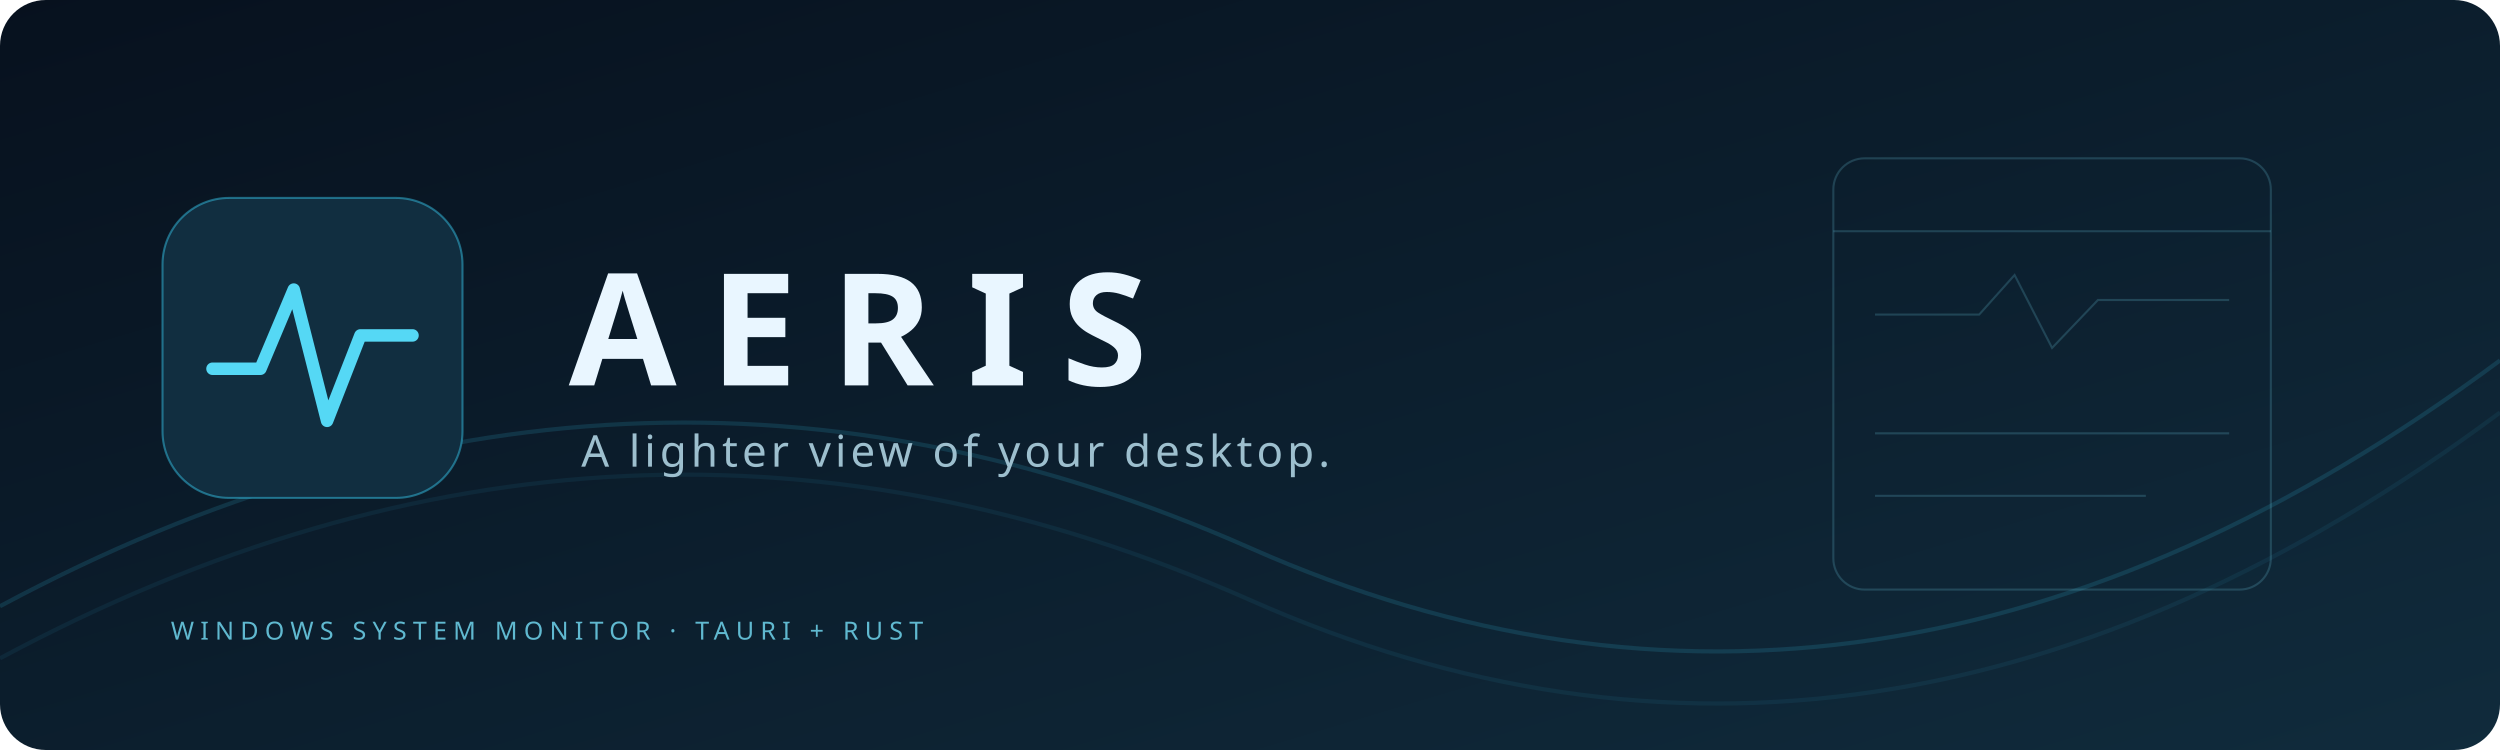
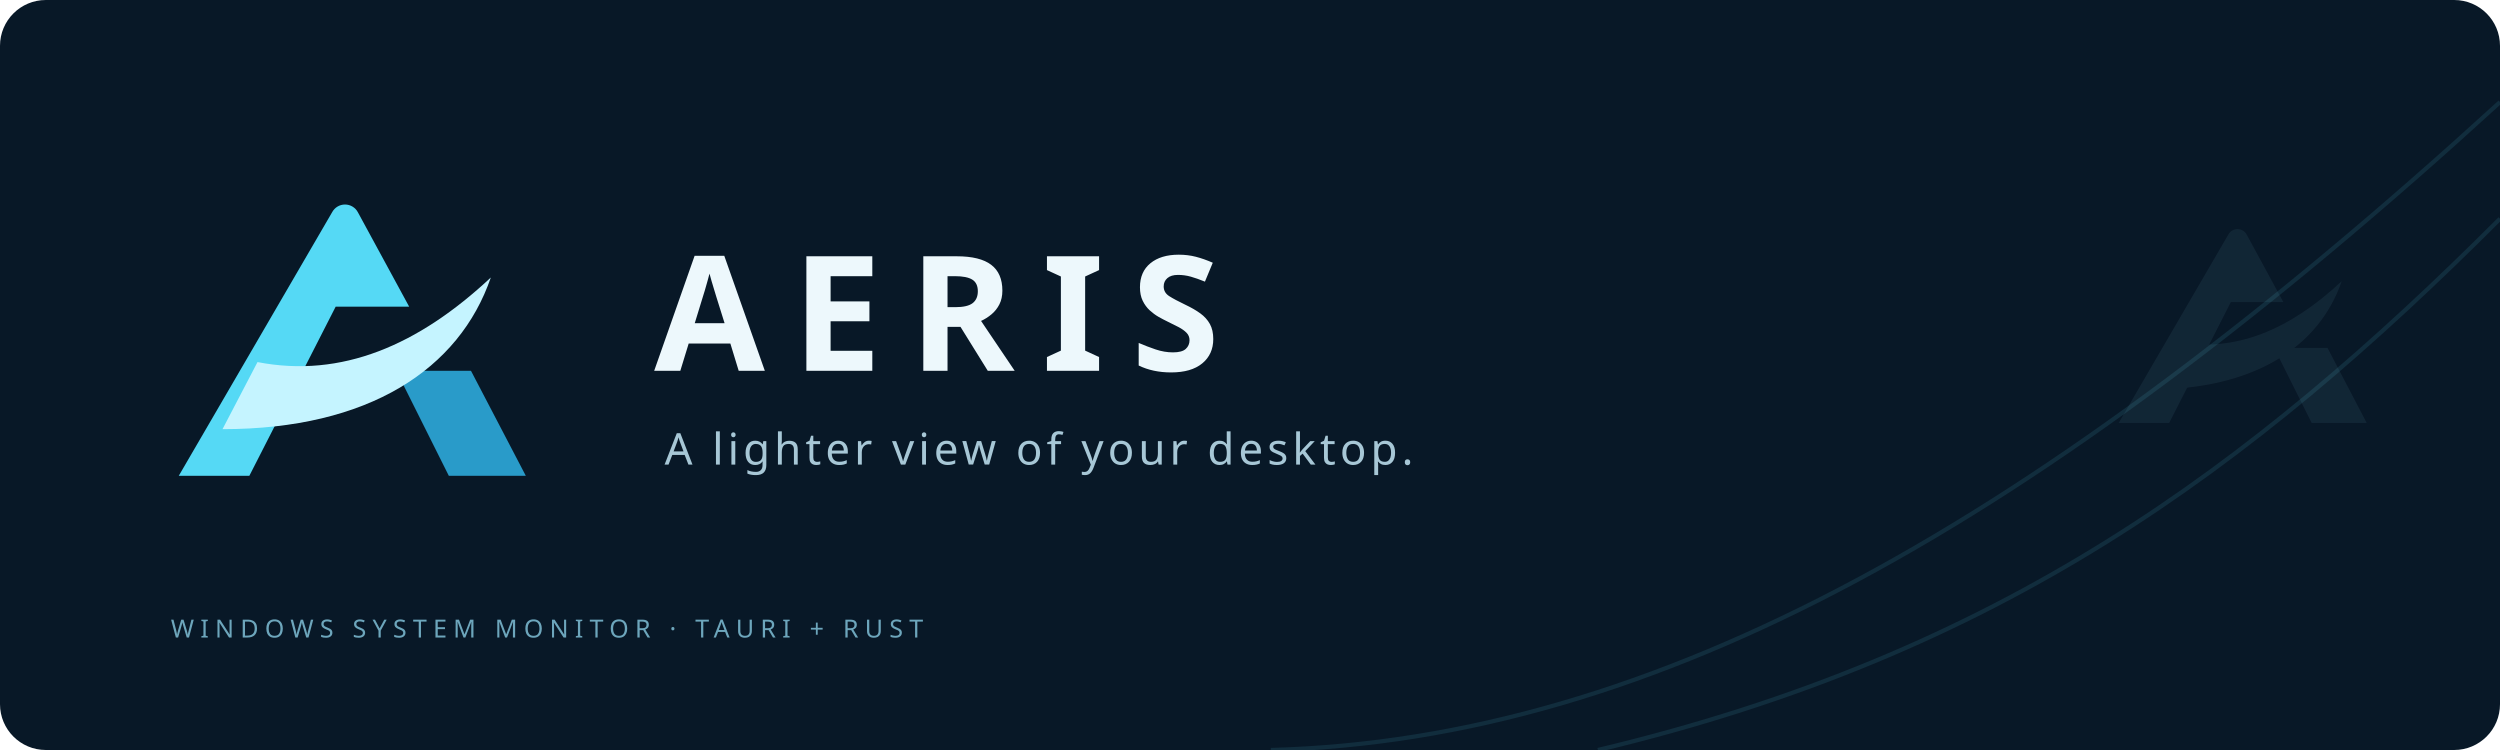
- <svg xmlns="http://www.w3.org/2000/svg" width="1200" height="360" viewBox="0 0 1200 360" role="img" aria-labelledby="title desc">
-   <defs>
-     <linearGradient id="bg" x2="1" y2="1">
-       <stop stop-color="#07111e" />
-       <stop offset="1" stop-color="#102b3c" />
-     </linearGradient>
-   </defs>
-   <rect width="1200" height="360" rx="22" fill="url(#bg)" />
-   <path d="M0 291 Q300 130 600 263 T1200 173" fill="none" stroke="#39cff5" stroke-opacity=".14" stroke-width="2" />
-   <path d="M0 316 Q300 155 600 288 T1200 198" fill="none" stroke="#39cff5" stroke-opacity=".07" stroke-width="2" />
-   <rect x="78" y="95" width="144" height="144" rx="32" fill="#112e40" stroke="#39cff5" stroke-opacity=".45" />
-   <path d="M102 177 H125 L141 139 L157 202 L173 161 H198" fill="none" stroke="#55d8f5" stroke-width="6" stroke-linecap="round" stroke-linejoin="round" />
-   <text x="273" y="185" fill="#e9f6ff" font-family="Segoe UI, sans-serif" font-weight="600" font-size="75" letter-spacing="16">AERIS</text>
-   <text x="279" y="224" fill="#9dbfce" font-family="Segoe UI, sans-serif" font-size="21" letter-spacing="2">A lighter view of your desktop.</text>
-   <text x="82" y="307" fill="#60b9d0" font-family="Segoe UI, sans-serif" font-size="12" letter-spacing="3">WINDOWS SYSTEM MONITOR · TAURI + RUST</text>
-   <g fill="none" stroke="#6bc5dc" stroke-opacity=".22">
-     <rect x="880" y="76" width="210" height="207" rx="15" />
-     <path d="M880 111 H1090 M900 151 H950 L967 132 L985 167 L1007 144 H1070 M900 208 H1070 M900 238 H1030" />
+ <svg xmlns="http://www.w3.org/2000/svg" width="1200" height="360" viewBox="0 0 1200 360" role="img" aria-label="AERIS — A lighter view of your desktop">
+   <rect width="1200" height="360" rx="22" fill="#081827" />
+   <path d="M610 360C795 355 979 251 1200 49M767 360C960 314 1080 225 1200 105" fill="none" stroke="#56cde7" stroke-opacity=".12" stroke-width="2" />
+   <g transform="translate(76 80) scale(2.8)">
+     <path fill="#55d9f5" d="M29.8 7.8a2.5 2.5 0 0 1 4.4 0L43 24H30.4L15.6 53H3.5L29.8 7.8Z" />
+     <path fill="#299bc9" d="M40.8 35H53.6L63 53H49.8L40.8 35Z" />
+     <path fill="#c5f4ff" d="M17 33.5c14.4 2.8 27.6-2.9 40-14.5-5.4 15.7-20.9 26-46 26l6-11.5Z" />
+   </g>
+   <text x="314" y="178" fill="#edf8fc" font-family="Segoe UI, sans-serif" font-weight="600" font-size="77" letter-spacing="13">AERIS</text>
+   <text x="319" y="223" fill="#a7c7d6" font-family="Segoe UI, sans-serif" font-size="21" letter-spacing="2">A lighter view of your desktop.</text>
+   <text x="82" y="306" fill="#6da6bc" font-family="Segoe UI, sans-serif" font-size="12" letter-spacing="3">WINDOWS SYSTEM MONITOR · TAURI + RUST</text>
+   <g transform="translate(1010 97) scale(2)" opacity=".07">
+     <path fill="#9beaff" d="M29.8 7.8a2.5 2.5 0 0 1 4.4 0L43 24H30.4L15.6 53H3.5L29.8 7.8Z" />
+     <path fill="#9beaff" d="M40.8 35H53.6L63 53H49.8L40.8 35Z" />
+     <path fill="#9beaff" d="M17 33.5c14.4 2.8 27.6-2.9 40-14.5-5.4 15.7-20.9 26-46 26l6-11.5Z" />
  </g>
</svg>
